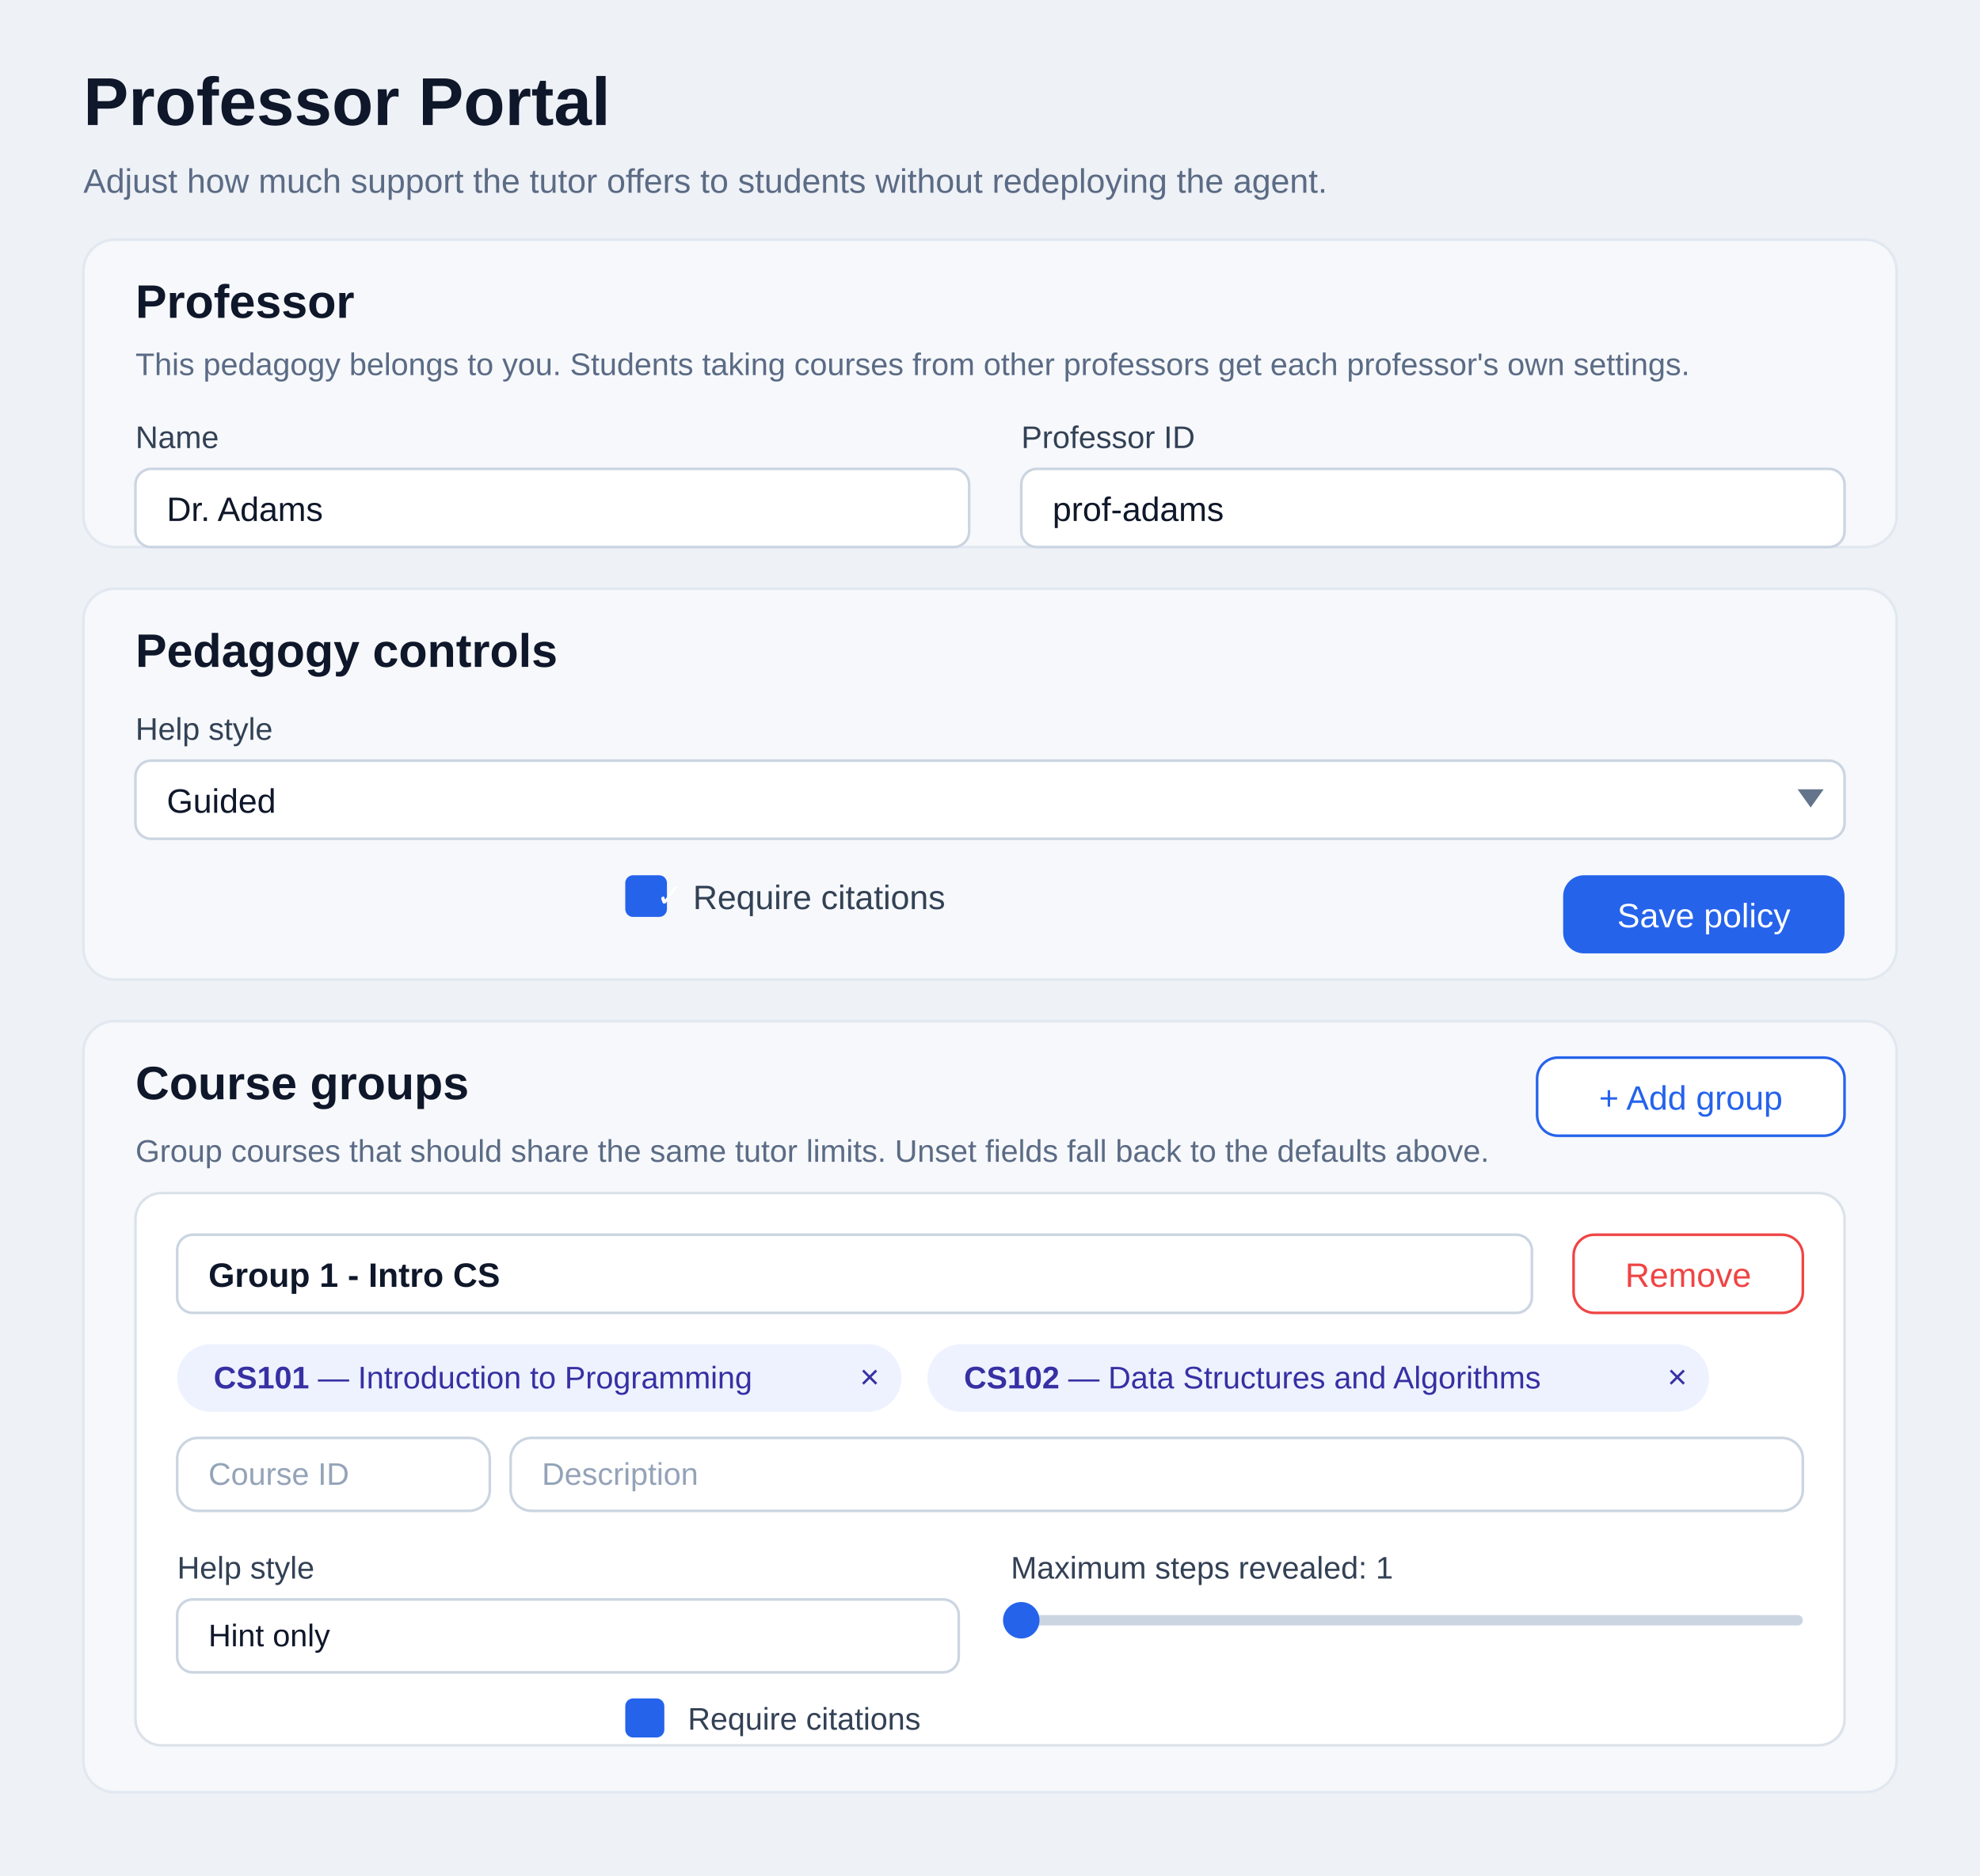
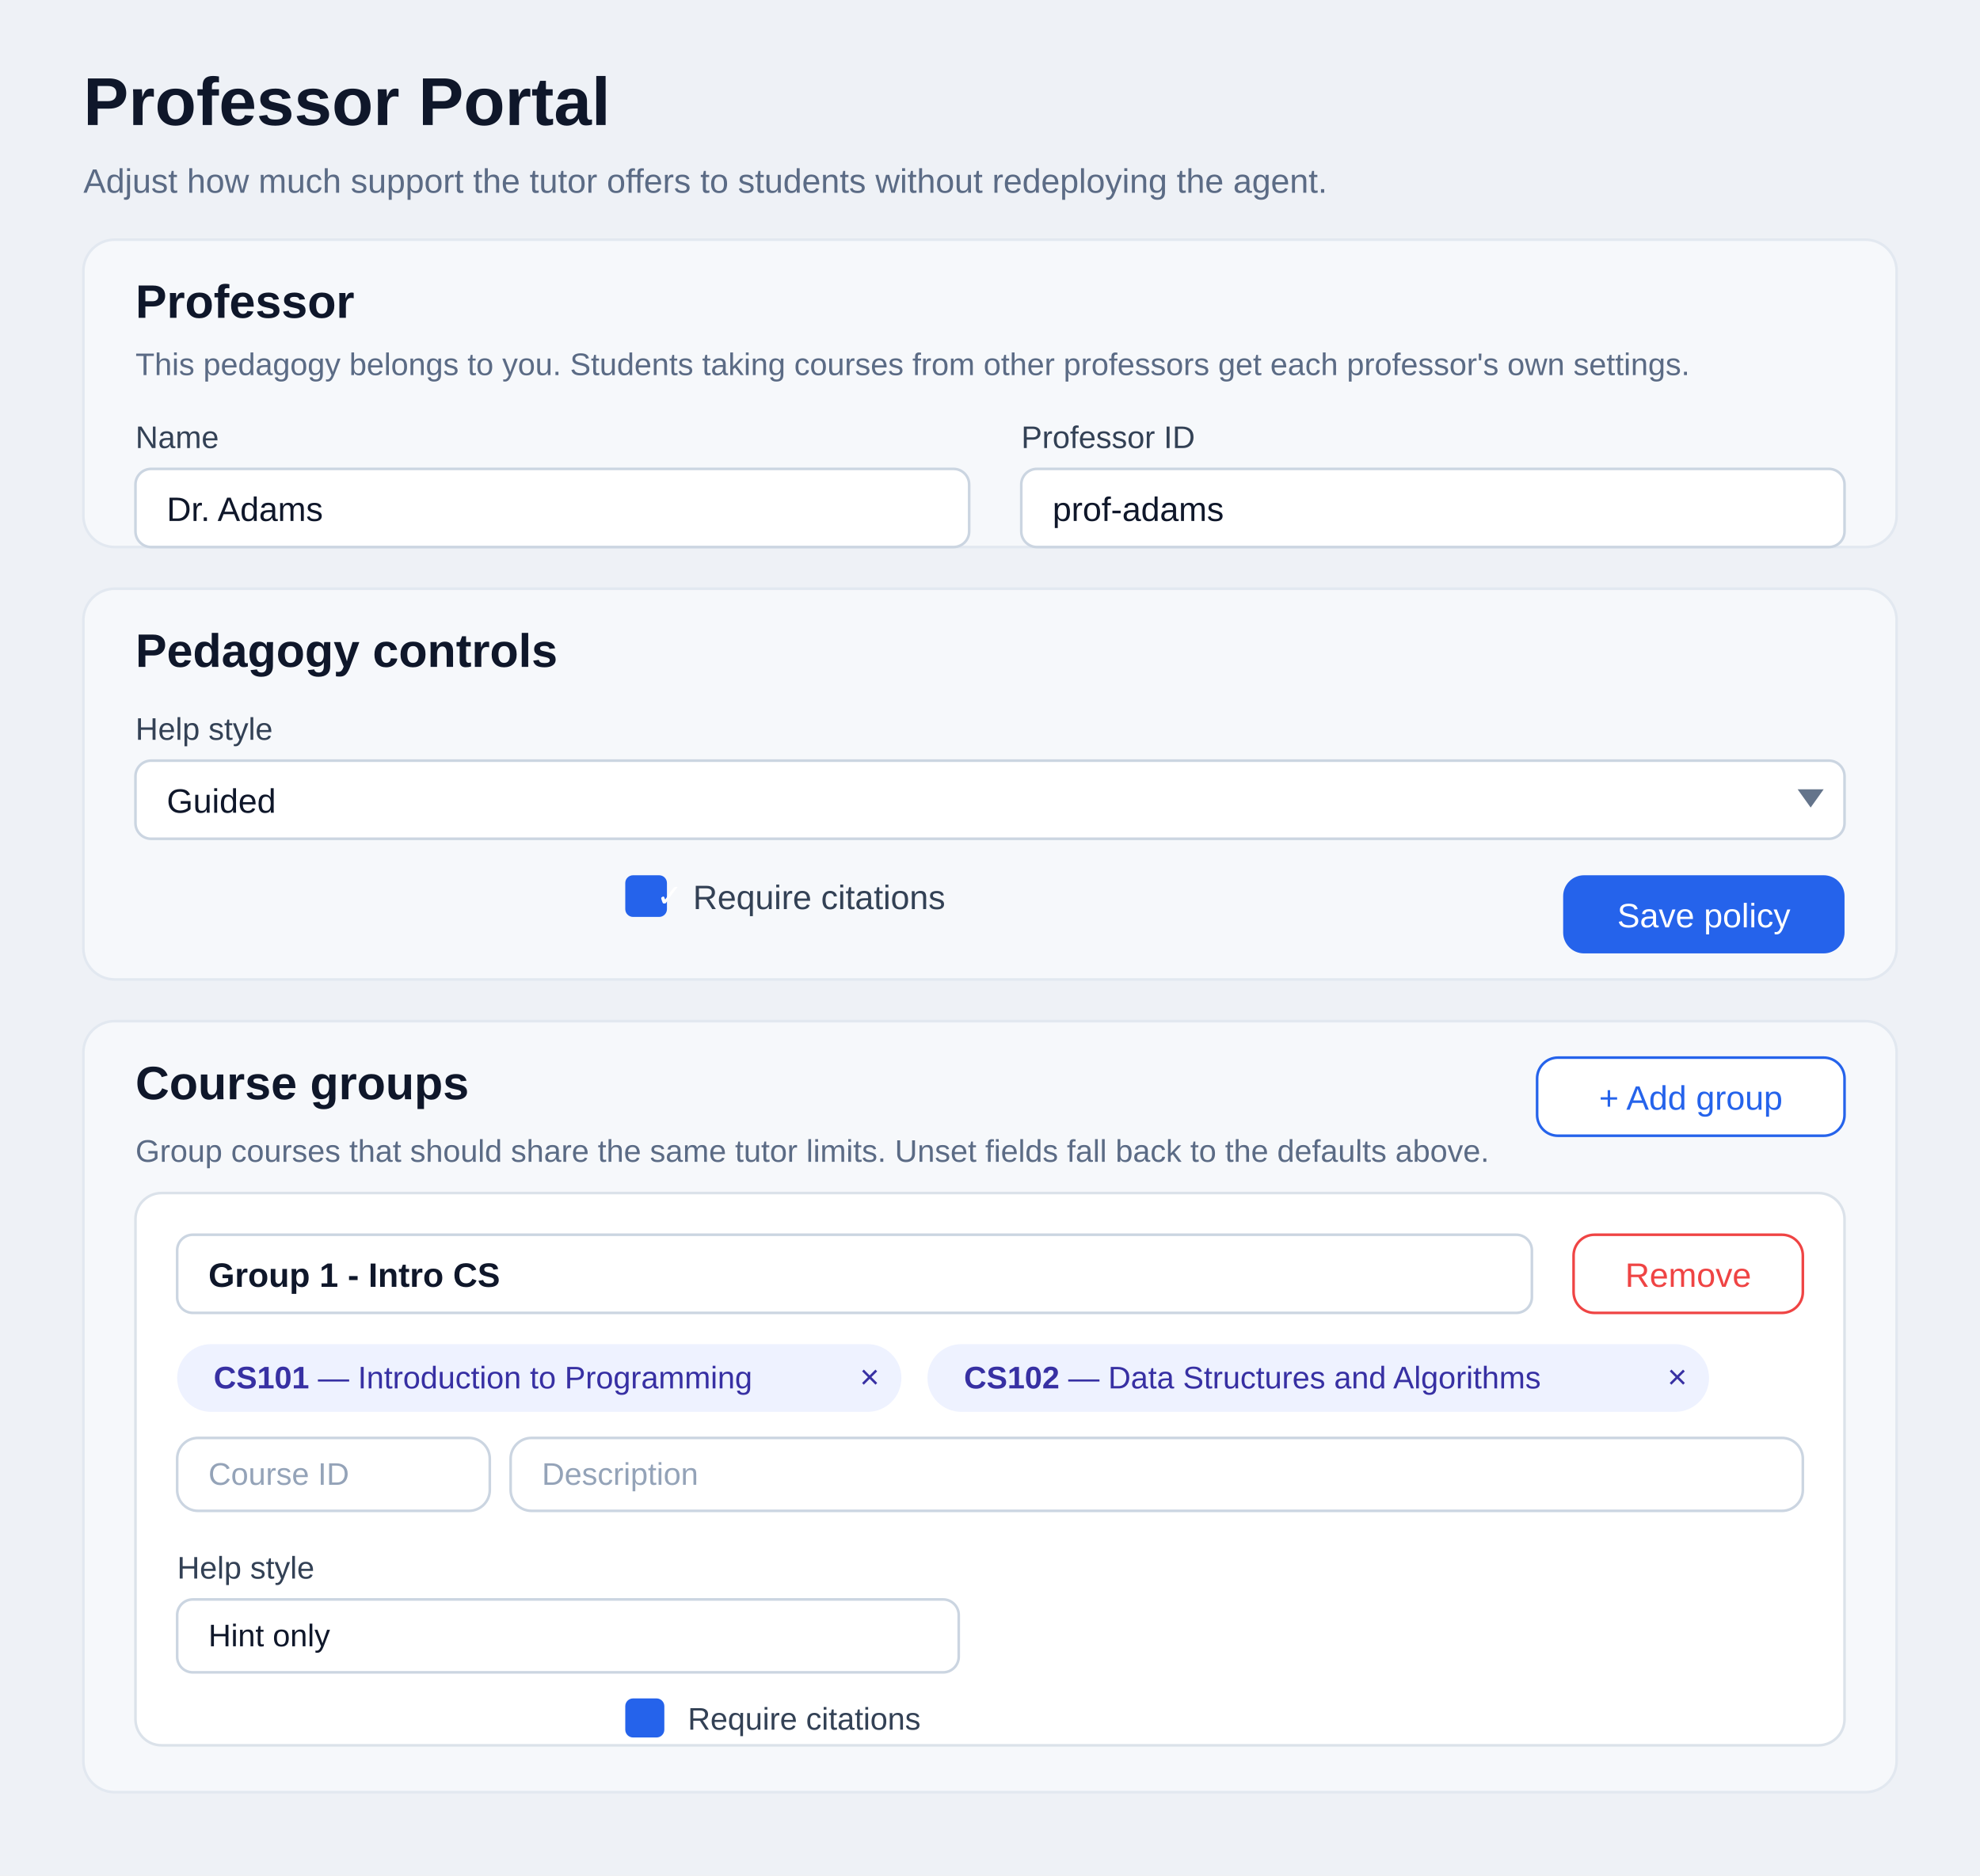
<svg xmlns="http://www.w3.org/2000/svg" width="760" height="720" viewBox="0 0 760 720" font-family="Segoe UI, Arial, sans-serif">
  <rect width="760" height="720" fill="#eef1f6" />
  <text x="32" y="48" font-size="26" font-weight="700" fill="#0f172a">Professor Portal</text>
  <text x="32" y="74" font-size="13" fill="#5b6b85">Adjust how much support the tutor offers to students without redeploying the agent.</text>
  <rect x="32" y="92" width="696" height="118" rx="12" fill="#f6f8fb" stroke="#e2e8f0" />
  <text x="52" y="122" font-size="18" font-weight="600" fill="#0f172a">Professor</text>
  <text x="52" y="144" font-size="12" fill="#5b6b85">This pedagogy belongs to you. Students taking courses from other professors get each professor's own settings.</text>
  <text x="52" y="172" font-size="12" fill="#334155">Name</text>
  <rect x="52" y="180" width="320" height="30" rx="6" fill="#ffffff" stroke="#cbd5e1" />
  <text x="64" y="200" font-size="13" fill="#0f172a">Dr. Adams</text>
  <text x="392" y="172" font-size="12" fill="#334155">Professor ID</text>
  <rect x="392" y="180" width="316" height="30" rx="6" fill="#ffffff" stroke="#cbd5e1" />
  <text x="404" y="200" font-size="13" fill="#0f172a">prof-adams</text>
  <rect x="32" y="226" width="696" height="150" rx="12" fill="#f6f8fb" stroke="#e2e8f0" />
  <text x="52" y="256" font-size="18" font-weight="600" fill="#0f172a">Pedagogy controls</text>
  <text x="52" y="284" font-size="12" fill="#334155">Help style</text>
  <rect x="52" y="292" width="656" height="30" rx="6" fill="#ffffff" stroke="#cbd5e1" />
  <text x="64" y="312" font-size="13" fill="#0f172a">Guided</text>
  <polygon points="690,303 700,303 695,310" fill="#64748b" />
  <rect x="240" y="336" width="16" height="16" rx="3" fill="#2563eb" />
  <text x="252" y="348" font-size="12" fill="#ffffff" font-weight="700">✓</text>
  <text x="266" y="349" font-size="13" fill="#334155">Require citations</text>
  <rect x="600" y="336" width="108" height="30" rx="8" fill="#2563eb" />
  <text x="654" y="356" font-size="13" fill="#ffffff" text-anchor="middle">Save policy</text>
  <rect x="32" y="392" width="696" height="296" rx="12" fill="#f6f8fb" stroke="#e2e8f0" />
  <text x="52" y="422" font-size="18" font-weight="600" fill="#0f172a">Course groups</text>
  <rect x="590" y="406" width="118" height="30" rx="8" fill="#ffffff" stroke="#2563eb" />
  <text x="649" y="426" font-size="13" fill="#2563eb" text-anchor="middle">+ Add group</text>
  <text x="52" y="446" font-size="12" fill="#5b6b85">Group courses that should share the same tutor limits. Unset fields fall back to the defaults above.</text>
  <rect x="52" y="458" width="656" height="212" rx="10" fill="#ffffff" stroke="#dbe2ea" />
  <rect x="68" y="474" width="520" height="30" rx="6" fill="#ffffff" stroke="#cbd5e1" />
  <text x="80" y="494" font-size="13" font-weight="600" fill="#0f172a">Group 1 - Intro CS</text>
  <rect x="604" y="474" width="88" height="30" rx="8" fill="#ffffff" stroke="#ef4444" />
  <text x="648" y="494" font-size="13" fill="#ef4444" text-anchor="middle">Remove</text>
  <rect x="68" y="516" width="278" height="26" rx="13" fill="#eef2ff" />
  <text x="82" y="533" font-size="12" fill="#3730a3">
    <tspan font-weight="700">CS101</tspan> — Introduction to Programming</text>
  <text x="330" y="533" font-size="13" fill="#3730a3">×</text>
  <rect x="356" y="516" width="300" height="26" rx="13" fill="#eef2ff" />
  <text x="370" y="533" font-size="12" fill="#3730a3">
    <tspan font-weight="700">CS102</tspan> — Data Structures and Algorithms</text>
  <text x="640" y="533" font-size="13" fill="#3730a3">×</text>
  <rect x="68" y="552" width="120" height="28" rx="8" fill="#ffffff" stroke="#cbd5e1" />
  <text x="80" y="570" font-size="12" fill="#94a3b8">Course ID</text>
  <rect x="196" y="552" width="496" height="28" rx="8" fill="#ffffff" stroke="#cbd5e1" />
  <text x="208" y="570" font-size="12" fill="#94a3b8">Description</text>
  <text x="68" y="606" font-size="12" fill="#334155">Help style</text>
  <rect x="68" y="614" width="300" height="28" rx="6" fill="#ffffff" stroke="#cbd5e1" />
  <text x="80" y="632" font-size="12" fill="#0f172a">Hint only</text>
-   <text x="388" y="606" font-size="12" fill="#334155">Maximum steps revealed: 1</text>
-   <rect x="388" y="620" width="304" height="4" rx="2" fill="#cbd5e1" />
-   <circle cx="392" cy="622" r="7" fill="#2563eb" />
  <rect x="240" y="652" width="15" height="15" rx="3" fill="#2563eb" />
  <text x="264" y="664" font-size="12" fill="#334155">Require citations</text>
</svg>
